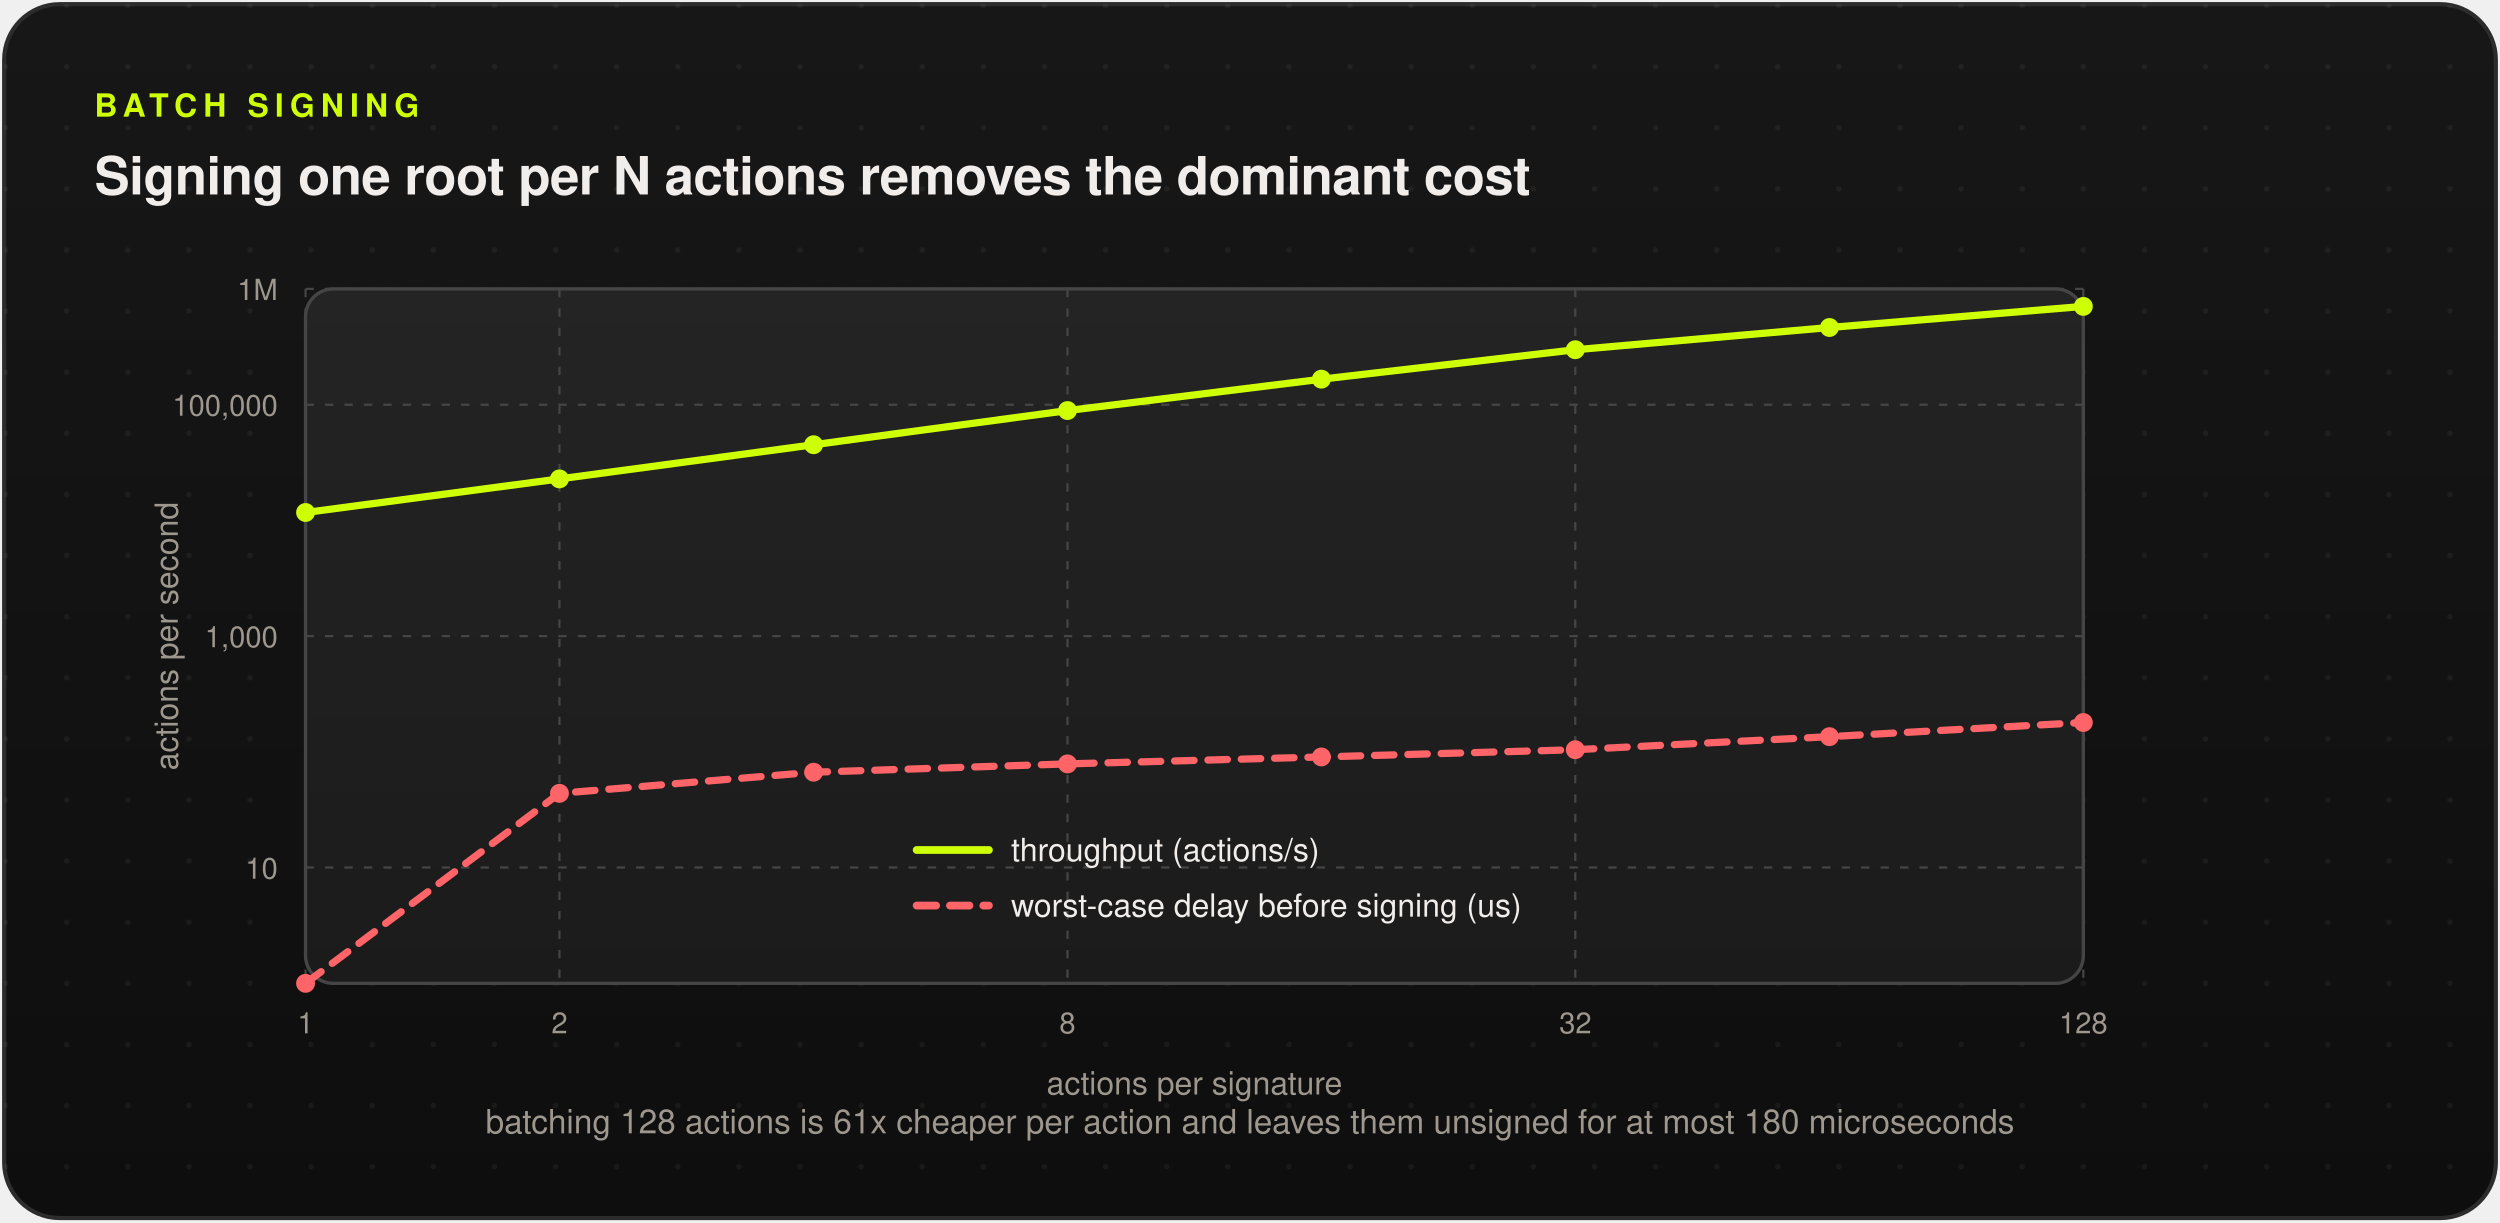
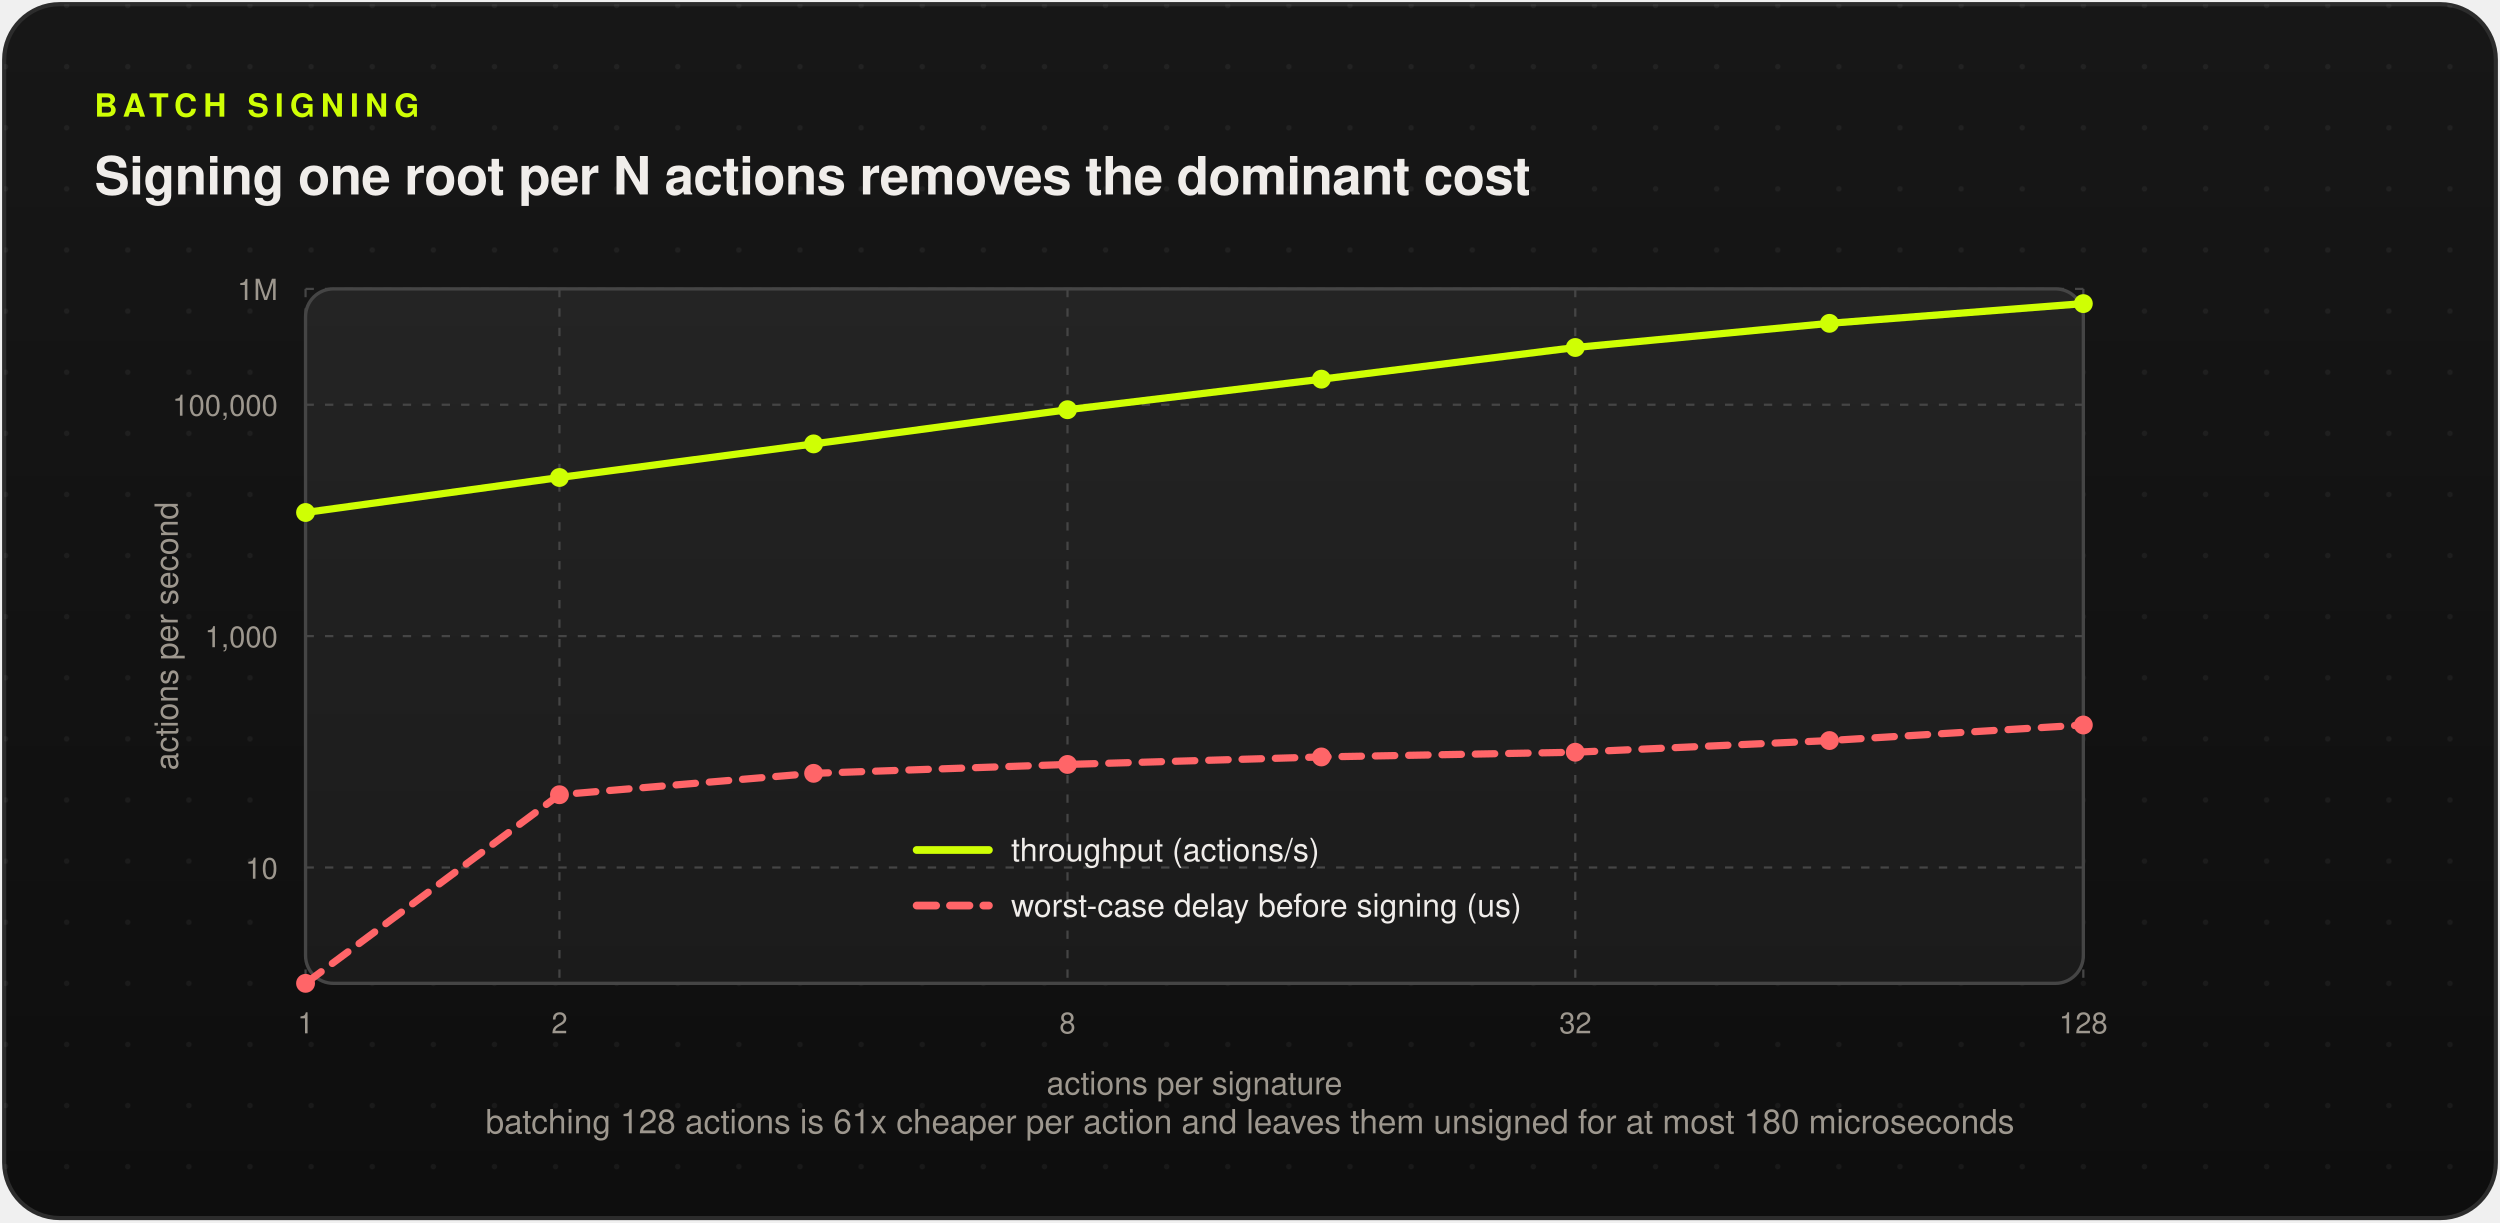
<svg xmlns="http://www.w3.org/2000/svg" width="900" height="440" viewBox="0 0 900 440" font-family="Montserrat,'Source Sans 3',-apple-system,'Segoe UI',Helvetica,Arial,sans-serif">
  <defs>
    <linearGradient id="gPanel" x1="0" y1="0" x2="0" y2="1">
      <stop offset="0" stop-color="#171717" />
      <stop offset="1" stop-color="#0e0e0e" />
    </linearGradient>
    <linearGradient id="gCard" x1="0" y1="0" x2="0" y2="1">
      <stop offset="0" stop-color="#242424" />
      <stop offset="1" stop-color="#1b1b1b" />
    </linearGradient>
    <linearGradient id="gWarm" x1="0" y1="0" x2="0" y2="1">
      <stop offset="0" stop-color="#2b2a26" />
      <stop offset="1" stop-color="#22211e" />
    </linearGradient>
    <linearGradient id="gLime" x1="0" y1="0" x2="0" y2="1">
      <stop offset="0" stop-color="#e3ff66" />
      <stop offset="1" stop-color="#c6f500" />
    </linearGradient>
    <linearGradient id="gTint" x1="0" y1="0" x2="0" y2="1">
      <stop offset="0" stop-color="#2a3608" />
      <stop offset="1" stop-color="#1e2704" />
    </linearGradient>
    <linearGradient id="gRed" x1="0" y1="0" x2="0" y2="1">
      <stop offset="0" stop-color="#361417" />
      <stop offset="1" stop-color="#280f12" />
    </linearGradient>
    <linearGradient id="gInk" x1="0" y1="0" x2="0" y2="1">
      <stop offset="0" stop-color="#e3ff66" />
      <stop offset="1" stop-color="#cfff04" />
    </linearGradient>
    <linearGradient id="gGate" x1="0" y1="0" x2="0" y2="1">
      <stop offset="0" stop-color="#222222" />
      <stop offset="1" stop-color="#151515" />
    </linearGradient>
    <filter id="fShadow" x="-30%" y="-30%" width="160%" height="170%">
      <feDropShadow dx="0" dy="2.5" stdDeviation="4" flood-color="#000000" flood-opacity="0.55" />
    </filter>
    <filter id="fGlow" x="-60%" y="-60%" width="220%" height="220%">
      <feDropShadow dx="0" dy="0" stdDeviation="3.5" flood-color="#cfff04" flood-opacity="0.55" />
    </filter>
    <pattern id="pGrid" width="22" height="22" patternUnits="userSpaceOnUse">
      <circle cx="2" cy="2" r="1" fill="#ffffff" opacity="0.05" />
    </pattern>
  </defs>
  <rect x="1.5" y="1.5" width="897" height="437" rx="20" fill="url(#gPanel)" stroke="#2c2c2c" stroke-width="1.5" />
  <rect x="1.5" y="1.5" width="897" height="437" rx="20" fill="url(#pGrid)" />
  <text x="34" y="42" font-size="11.5" font-weight="700" letter-spacing="2.2" fill="#cfff04">BATCH SIGNING</text>
  <text x="34" y="70" font-size="19" font-weight="700" letter-spacing="-0.2" fill="#f0edea">Signing one root per N actions removes the dominant cost</text>
  <rect x="110" y="104" width="640" height="250" rx="10" fill="url(#gCard)" stroke="#454545" stroke-width="1.2" />
  <line x1="110.0" y1="104" x2="110.0" y2="354" stroke="#454545" stroke-width="0.8" stroke-dasharray="3 4" />
  <text x="110.0" y="372" font-size="10.5" fill="#9d978e" text-anchor="middle">1</text>
  <line x1="201.4" y1="104" x2="201.4" y2="354" stroke="#454545" stroke-width="0.8" stroke-dasharray="3 4" />
  <text x="201.429" y="372" font-size="10.5" fill="#9d978e" text-anchor="middle">2</text>
  <line x1="384.3" y1="104" x2="384.3" y2="354" stroke="#454545" stroke-width="0.8" stroke-dasharray="3 4" />
  <text x="384.286" y="372" font-size="10.5" fill="#9d978e" text-anchor="middle">8</text>
  <line x1="567.1" y1="104" x2="567.1" y2="354" stroke="#454545" stroke-width="0.8" stroke-dasharray="3 4" />
  <text x="567.143" y="372" font-size="10.5" fill="#9d978e" text-anchor="middle">32</text>
  <line x1="750.0" y1="104" x2="750.0" y2="354" stroke="#454545" stroke-width="0.8" stroke-dasharray="3 4" />
  <text x="750.0" y="372" font-size="10.5" fill="#9d978e" text-anchor="middle">128</text>
  <line x1="110" y1="312.3" x2="750" y2="312.3" stroke="#454545" stroke-width="0.8" stroke-dasharray="3 4" />
  <text x="100" y="316.333" font-size="10.5" fill="#9d978e" text-anchor="end">10</text>
  <line x1="110" y1="229.0" x2="750" y2="229.0" stroke="#454545" stroke-width="0.8" stroke-dasharray="3 4" />
  <text x="100" y="233.0" font-size="10.5" fill="#9d978e" text-anchor="end">1,000</text>
  <line x1="110" y1="145.7" x2="750" y2="145.7" stroke="#454545" stroke-width="0.8" stroke-dasharray="3 4" />
  <text x="100" y="149.667" font-size="10.5" fill="#9d978e" text-anchor="end">100,000</text>
  <line x1="110" y1="104.0" x2="750" y2="104.0" stroke="#454545" stroke-width="0.8" stroke-dasharray="3 4" />
  <text x="100" y="108.0" font-size="10.5" fill="#9d978e" text-anchor="end">1M</text>
  <text x="430.0" y="394" font-size="11.5" fill="#9d978e" text-anchor="middle">actions per signature</text>
  <text x="64" y="229.0" font-size="11.5" fill="#9d978e" text-anchor="middle" transform="rotate(-90 64 229.0)">actions per second</text>
-   <path d="M110.0 184.5 L201.4 172.4 L292.9 160.1 L384.3 147.8 L475.7 136.5 L567.1 125.9 L658.6 117.9 L750.0 110.3" fill="none" stroke="#cfff04" stroke-width="2.6" stroke-linecap="round" stroke-linejoin="round" />
+   <path d="M110.0 184.5 L201.4 171.9 L292.9 159.8 L384.3 147.5 L475.7 136.5 L567.1 125.1 L658.6 116.4 L750.0 109.3" fill="none" stroke="#cfff04" stroke-width="2.6" stroke-linecap="round" stroke-linejoin="round" />
  <circle cx="110.0" cy="184.5" r="3.4" fill="#cfff04" />
-   <circle cx="201.4" cy="172.4" r="3.4" fill="#cfff04" />
-   <circle cx="292.9" cy="160.1" r="3.4" fill="#cfff04" />
-   <circle cx="384.3" cy="147.8" r="3.4" fill="#cfff04" />
+   <circle cx="201.4" cy="171.9" r="3.4" fill="#cfff04" />
+   <circle cx="292.9" cy="159.8" r="3.4" fill="#cfff04" />
+   <circle cx="384.3" cy="147.5" r="3.4" fill="#cfff04" />
  <circle cx="475.7" cy="136.5" r="3.4" fill="#cfff04" />
-   <circle cx="567.1" cy="125.9" r="3.4" fill="#cfff04" />
-   <circle cx="658.6" cy="117.9" r="3.4" fill="#cfff04" />
-   <circle cx="750.0" cy="110.3" r="3.4" fill="#cfff04" />
-   <path d="M110.0 354.0 L201.4 285.6 L292.9 278.0 L384.3 275.0 L475.7 272.5 L567.1 269.9 L658.6 265.2 L750.0 260.1" fill="none" stroke="#ff6568" stroke-width="2.6" stroke-linecap="round" stroke-linejoin="round" stroke-dasharray="7 5" />
+   <circle cx="567.1" cy="125.1" r="3.4" fill="#cfff04" />
+   <circle cx="658.6" cy="116.4" r="3.4" fill="#cfff04" />
+   <circle cx="750.0" cy="109.3" r="3.4" fill="#cfff04" />
+   <path d="M110.0 354.0 L201.4 286.1 L292.9 278.4 L384.3 275.2 L475.7 272.5 L567.1 270.8 L658.6 266.6 L750.0 261.0" fill="none" stroke="#ff6568" stroke-width="2.6" stroke-linecap="round" stroke-linejoin="round" stroke-dasharray="7 5" />
  <circle cx="110.0" cy="354.0" r="3.4" fill="#ff6568" />
-   <circle cx="201.4" cy="285.6" r="3.4" fill="#ff6568" />
-   <circle cx="292.9" cy="278.0" r="3.4" fill="#ff6568" />
-   <circle cx="384.3" cy="275.0" r="3.4" fill="#ff6568" />
+   <circle cx="201.4" cy="286.1" r="3.4" fill="#ff6568" />
+   <circle cx="292.9" cy="278.4" r="3.4" fill="#ff6568" />
+   <circle cx="384.3" cy="275.2" r="3.4" fill="#ff6568" />
  <circle cx="475.7" cy="272.5" r="3.4" fill="#ff6568" />
-   <circle cx="567.1" cy="269.9" r="3.4" fill="#ff6568" />
-   <circle cx="658.6" cy="265.2" r="3.4" fill="#ff6568" />
-   <circle cx="750.0" cy="260.1" r="3.4" fill="#ff6568" />
+   <circle cx="567.1" cy="270.8" r="3.4" fill="#ff6568" />
+   <circle cx="658.6" cy="266.6" r="3.4" fill="#ff6568" />
+   <circle cx="750.0" cy="261.0" r="3.4" fill="#ff6568" />
  <line x1="330" y1="306" x2="356" y2="306" stroke="#cfff04" stroke-width="2.8" stroke-linecap="round" />
  <text x="364" y="310" font-size="11.5" fill="#f0edea" text-anchor="start">throughput (actions/s)</text>
  <line x1="330" y1="326" x2="356" y2="326" stroke="#ff6568" stroke-width="2.8" stroke-linecap="round" stroke-dasharray="7 5" />
  <text x="364" y="330" font-size="11.5" fill="#f0edea" text-anchor="start">worst-case delay before signing (us)</text>
  <text x="450" y="408" font-size="12" fill="#9d978e" text-anchor="middle">batching 128 actions is 61x cheaper per action and leaves them unsigned for at most 180 microseconds</text>
</svg>
